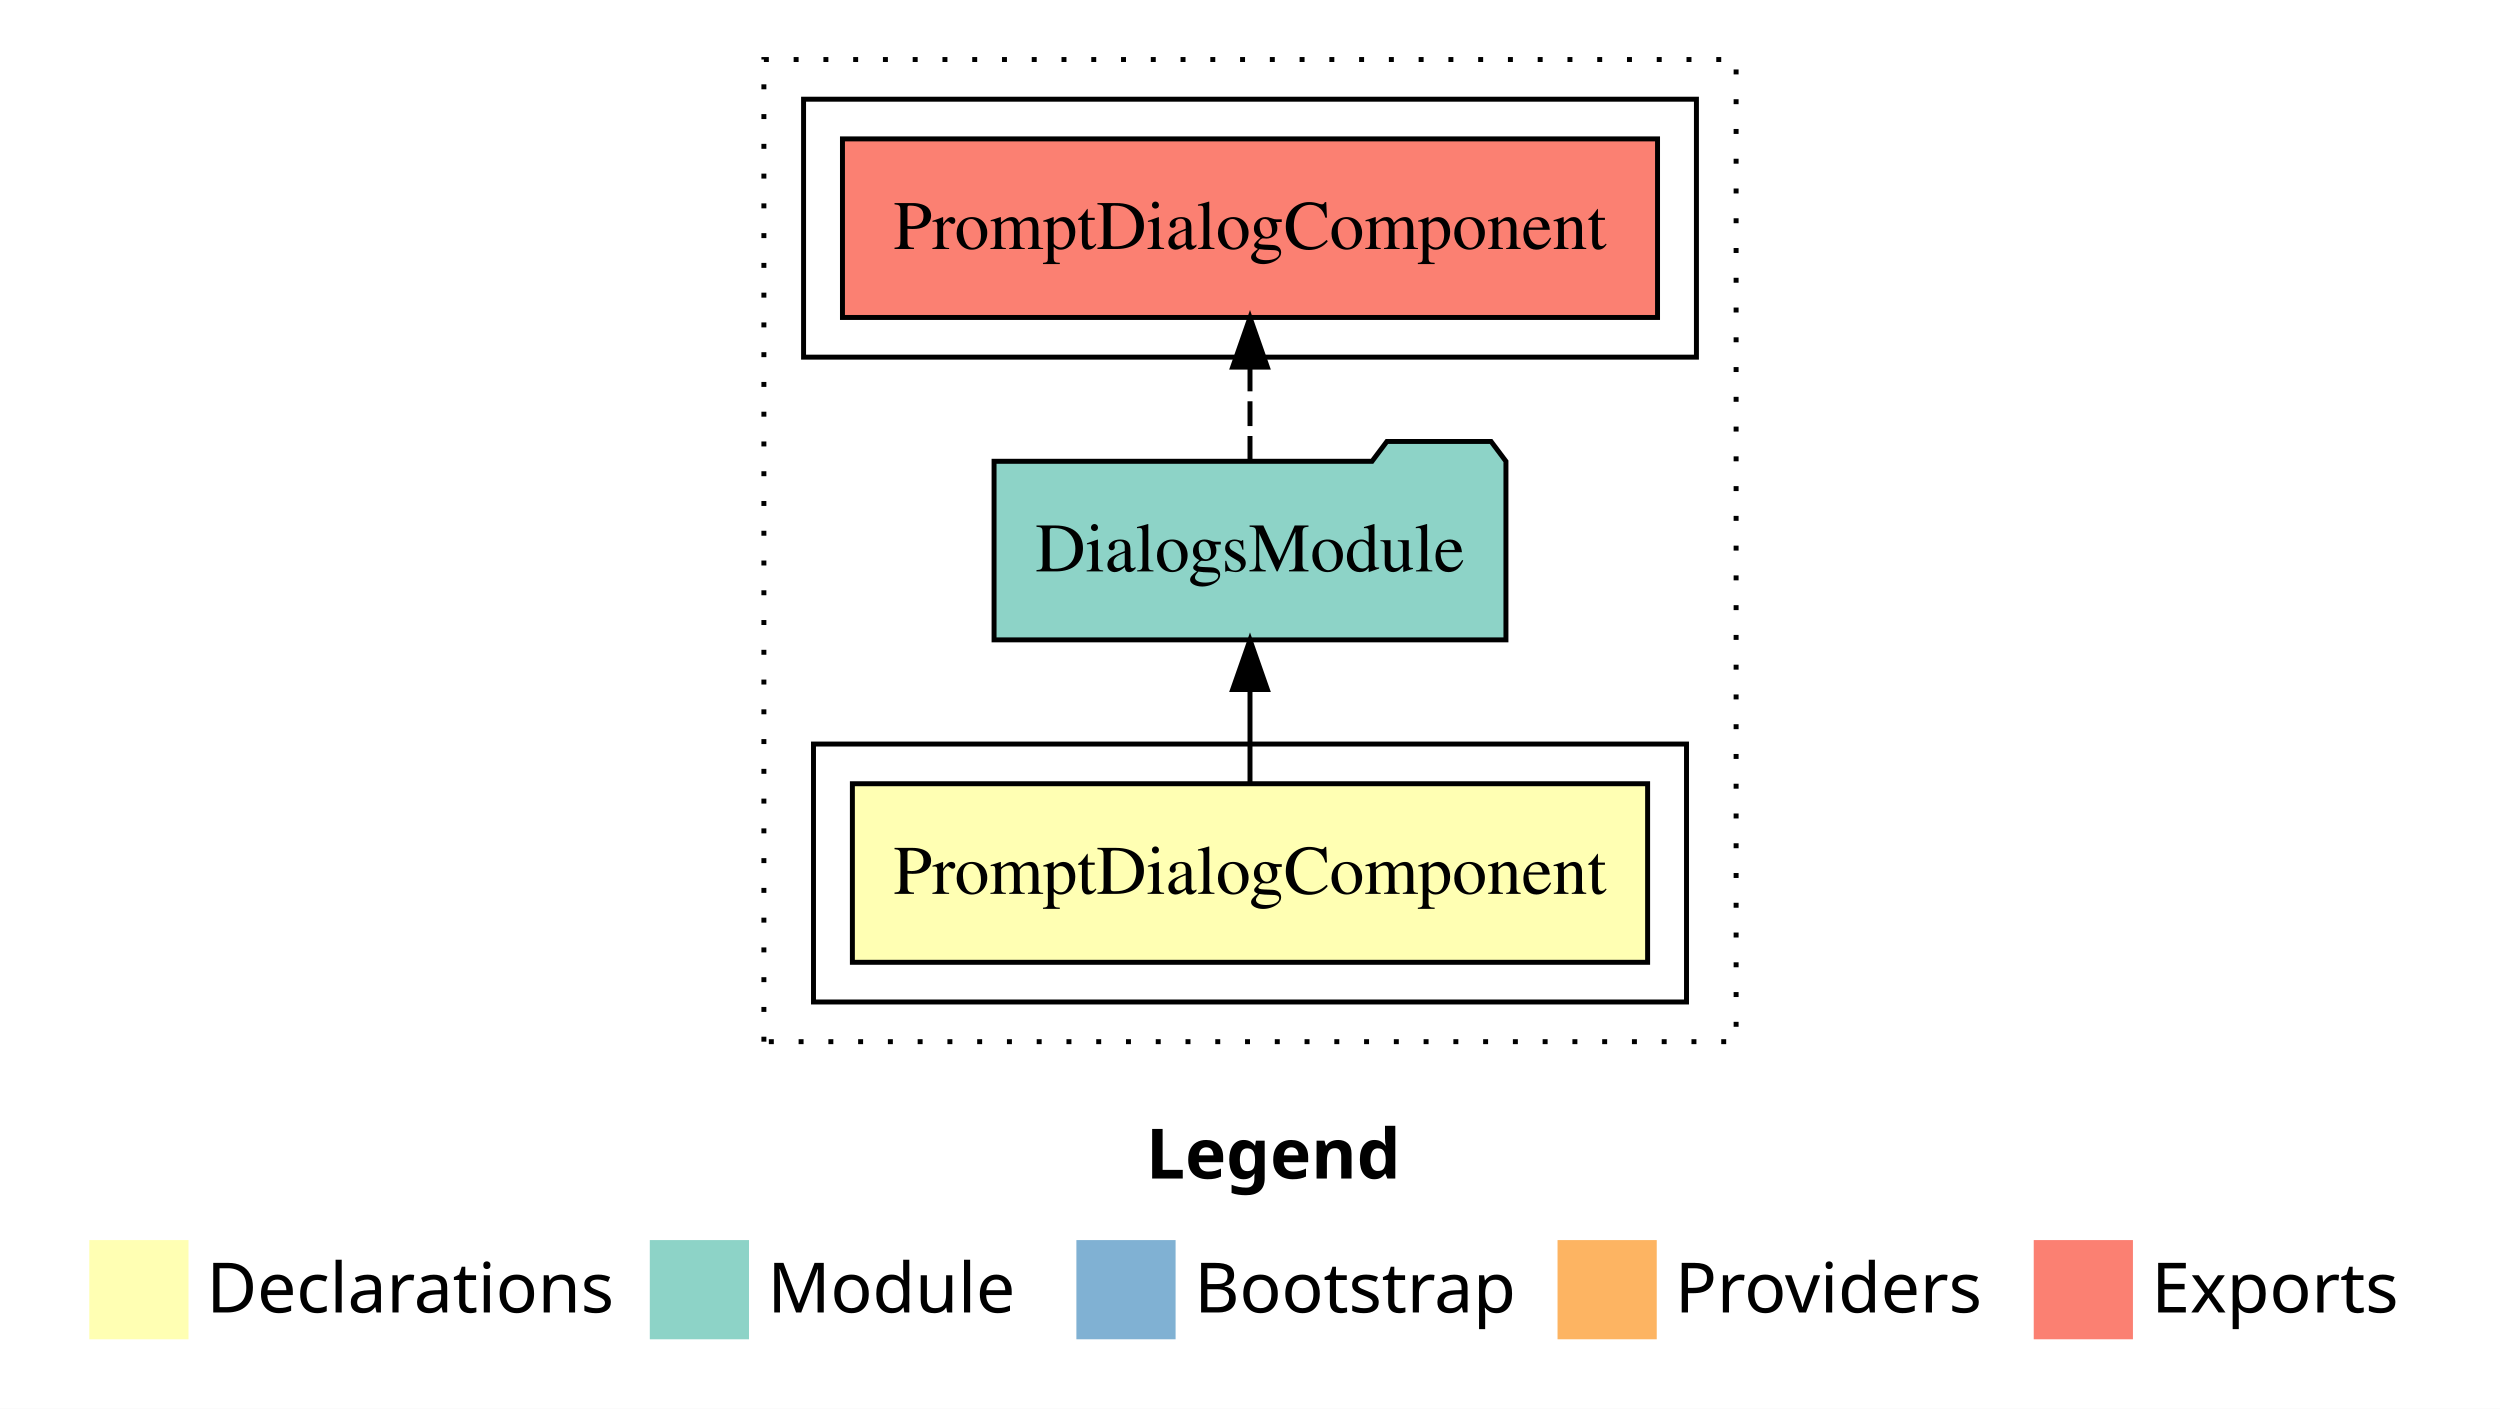
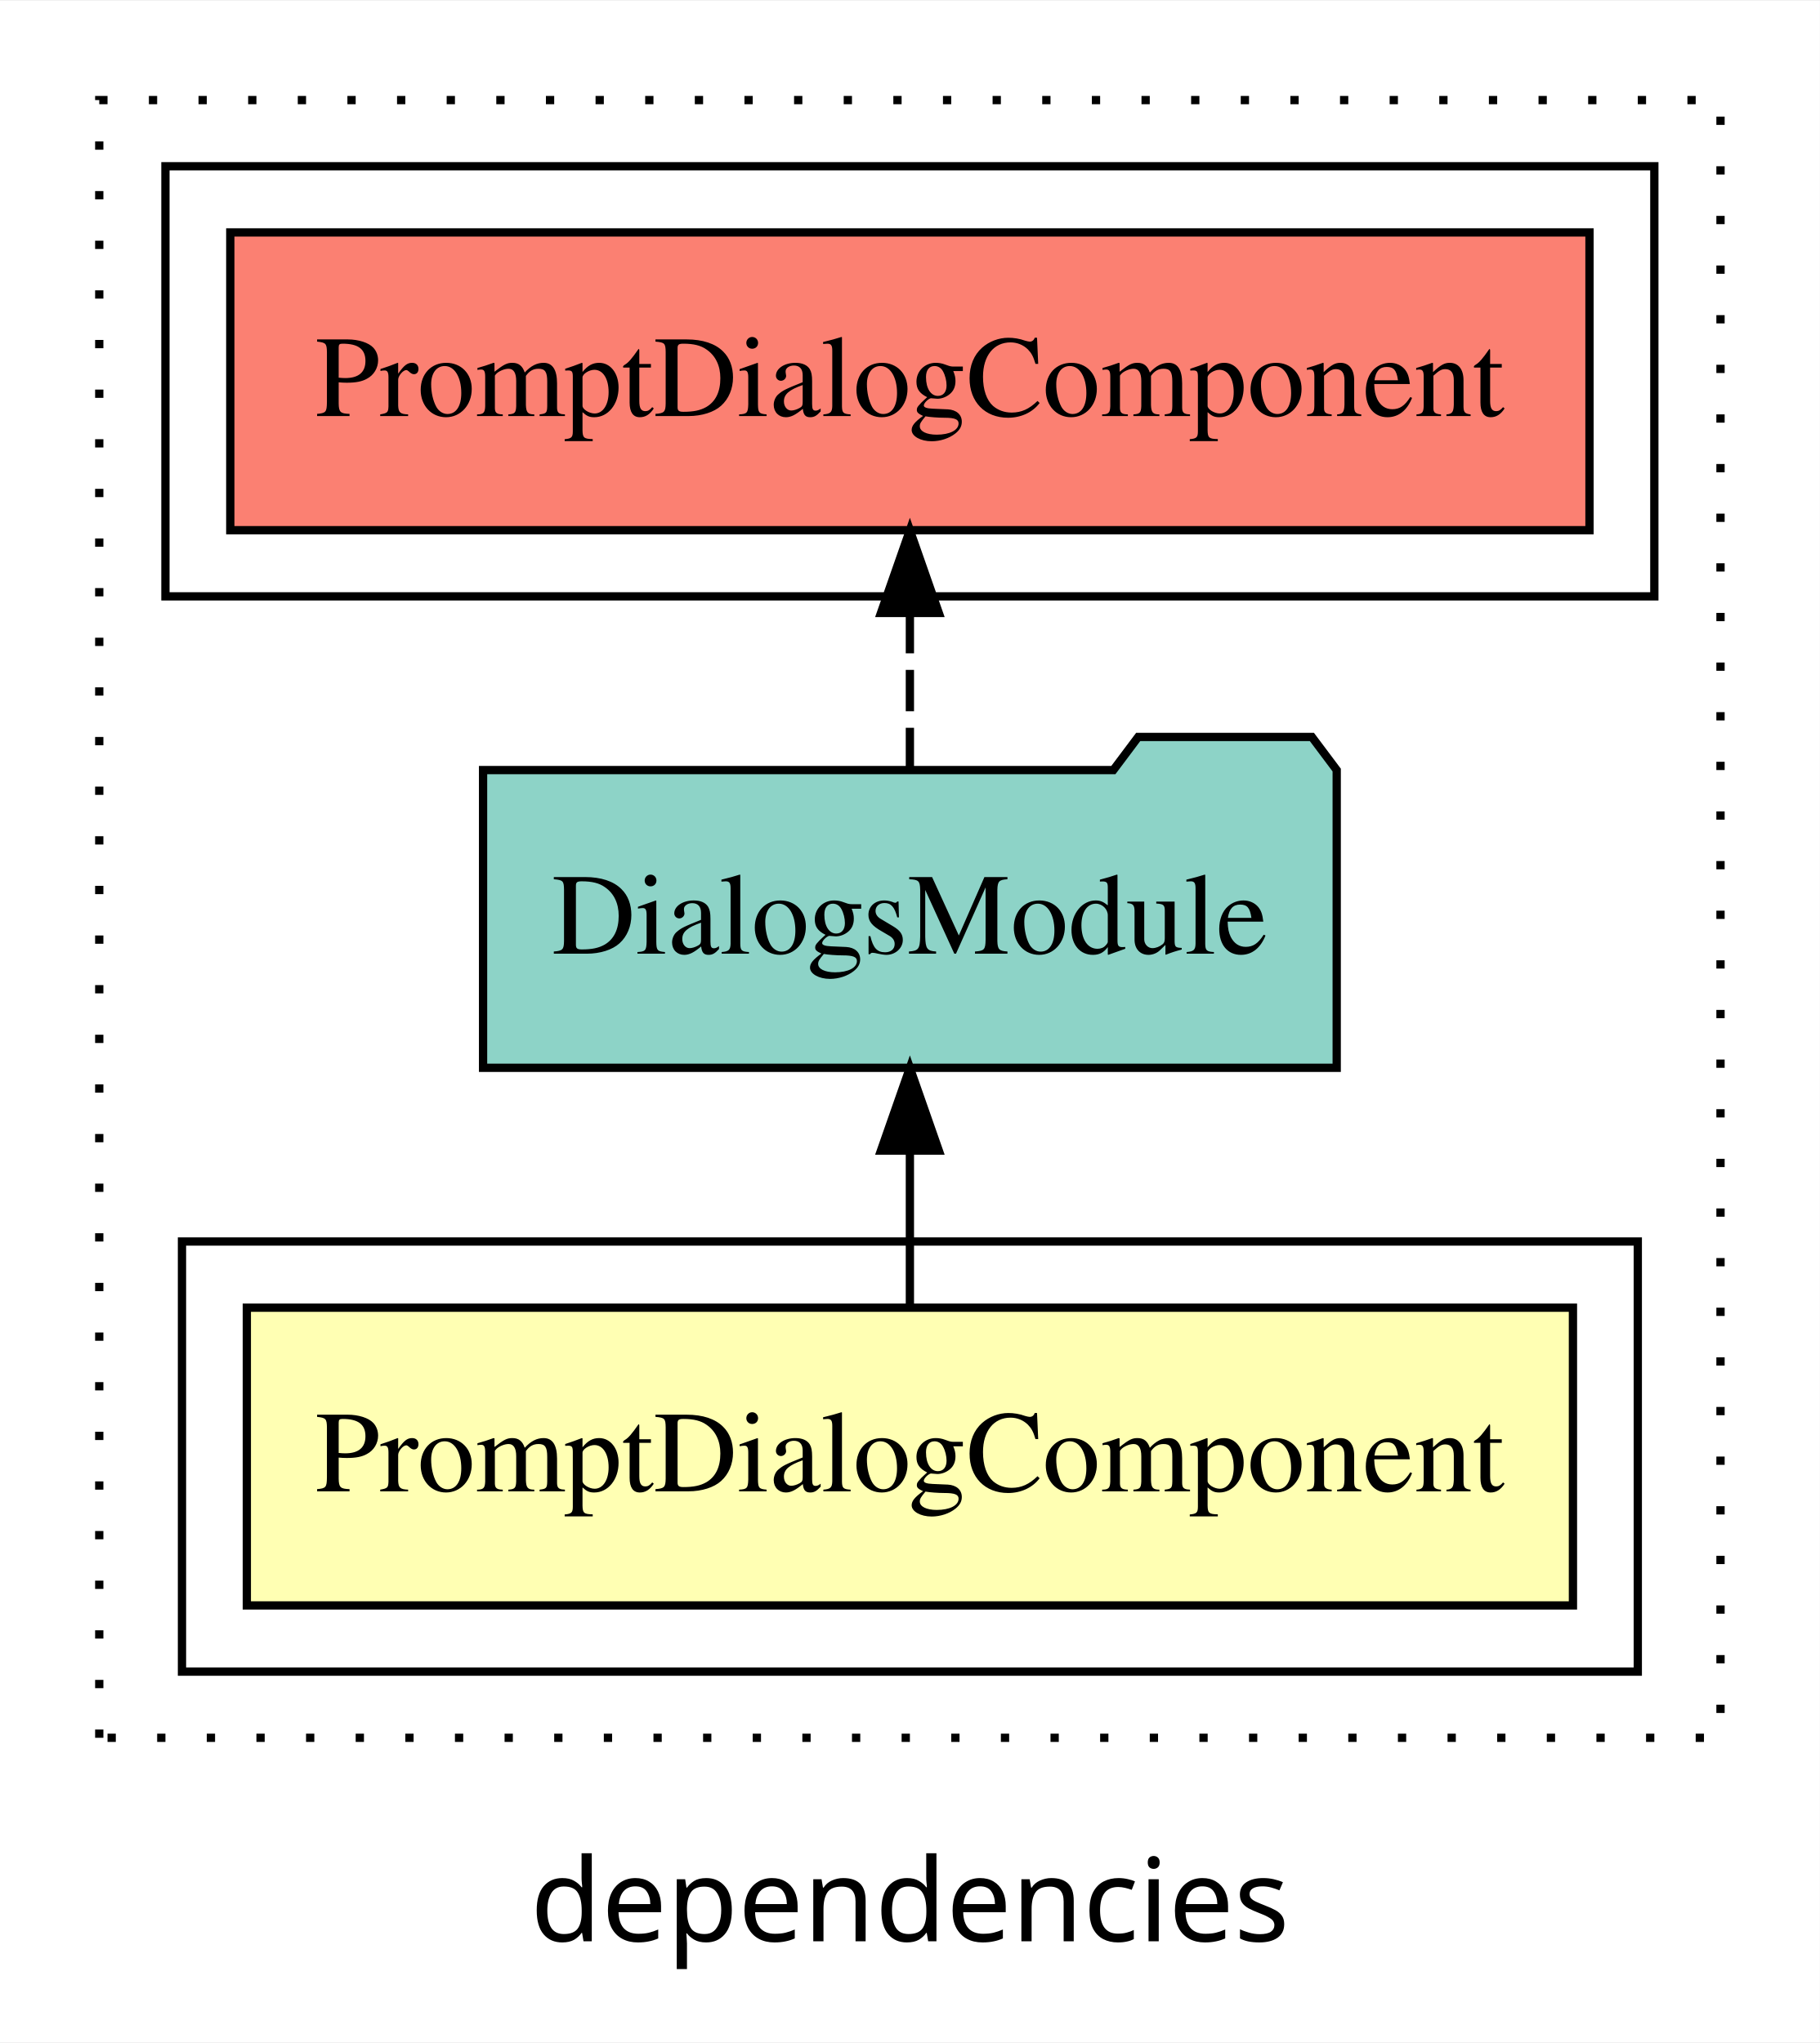
- <svg xmlns="http://www.w3.org/2000/svg" width="504pt" height="284pt" viewBox="0.00 0.00 504.00 284.00">
-   <g id="graph0" class="graph" transform="scale(1 1) rotate(0) translate(4 280)">
-     <polygon fill="#ffffff" stroke="transparent" points="-4,4 -4,-280 500,-280 500,4 -4,4" />
-     <text text-anchor="start" x="227.009" y="-42.4" font-family="sans-serif" font-weight="bold" font-size="14.00" fill="#000000">Legend</text>
-     <polygon fill="#ffffb3" stroke="transparent" points="14,-10 14,-30 34,-30 34,-10 14,-10" />
-     <text text-anchor="start" x="37.629" y="-15.4" font-family="sans-serif" font-size="14.00" fill="#000000">  Declarations</text>
-     <polygon fill="#8dd3c7" stroke="transparent" points="127,-10 127,-30 147,-30 147,-10 127,-10" />
-     <text text-anchor="start" x="150.725" y="-15.4" font-family="sans-serif" font-size="14.00" fill="#000000">  Module</text>
-     <polygon fill="#80b1d3" stroke="transparent" points="213,-10 213,-30 233,-30 233,-10 213,-10" />
-     <text text-anchor="start" x="236.781" y="-15.4" font-family="sans-serif" font-size="14.00" fill="#000000">  Bootstrap</text>
-     <polygon fill="#fdb462" stroke="transparent" points="310,-10 310,-30 330,-30 330,-10 310,-10" />
-     <text text-anchor="start" x="333.673" y="-15.4" font-family="sans-serif" font-size="14.00" fill="#000000">  Providers</text>
-     <polygon fill="#fb8072" stroke="transparent" points="406,-10 406,-30 426,-30 426,-10 406,-10" />
-     <text text-anchor="start" x="429.726" y="-15.4" font-family="sans-serif" font-size="14.00" fill="#000000">  Exports</text>
+ <svg xmlns="http://www.w3.org/2000/svg" width="220pt" height="247pt" viewBox="0.00 0.00 220.00 246.80">
+   <g id="graph0" class="graph" transform="scale(1 1) rotate(0) translate(4 242.8)">
+     <polygon fill="white" stroke="transparent" points="-4,4 -4,-242.8 216,-242.8 216,4 -4,4" />
+     <text text-anchor="middle" x="106" y="-8.2" font-family="sans-serif" font-size="14.00">dependencies</text>
    <g id="clust1" class="cluster">
-       <polygon fill="none" stroke="#000000" stroke-dasharray="1,5" points="150,-70 150,-268 346,-268 346,-70 150,-70" />
+       <polygon fill="none" stroke="black" stroke-dasharray="1,5" points="8,-32.8 8,-230.8 204,-230.8 204,-32.8 8,-32.8" />
+     </g>
+     <g id="clust5" class="cluster">
+       <polygon fill="none" stroke="black" points="16,-170.8 16,-222.8 196,-222.8 196,-170.8 16,-170.8" />
    </g>
    <g id="clust2" class="cluster">
-       <polygon fill="none" stroke="#000000" points="160,-78 160,-130 336,-130 336,-78 160,-78" />
-     </g>
-     <g id="clust5" class="cluster">
-       <polygon fill="none" stroke="#000000" points="158,-208 158,-260 338,-260 338,-208 158,-208" />
+       <polygon fill="none" stroke="black" points="18,-40.8 18,-92.8 194,-92.8 194,-40.8 18,-40.8" />
    </g>
    <g id="node1" class="node">
-       <polygon fill="#ffffb3" stroke="#000000" points="328.16,-122 167.84,-122 167.84,-86 328.16,-86 328.16,-122" />
-       <text text-anchor="middle" x="248" y="-99.8" font-family="Times,serif" font-size="14.00" fill="#000000">PromptDialogComponent</text>
+       <polygon fill="#ffffb3" stroke="black" points="186.16,-84.8 25.84,-84.8 25.84,-48.8 186.16,-48.8 186.16,-84.8" />
+       <text text-anchor="middle" x="106" y="-62.6" font-family="Times,serif" font-size="14.00">PromptDialogComponent</text>
    </g>
    <g id="node2" class="node">
-       <polygon fill="#8dd3c7" stroke="#000000" points="299.597,-187 296.597,-191 275.597,-191 272.597,-187 196.403,-187 196.403,-151 299.597,-151 299.597,-187" />
-       <text text-anchor="middle" x="248" y="-164.8" font-family="Times,serif" font-size="14.00" fill="#000000">DialogsModule</text>
+       <polygon fill="#8dd3c7" stroke="black" points="157.6,-149.8 154.6,-153.8 133.6,-153.8 130.6,-149.8 54.4,-149.8 54.4,-113.8 157.6,-113.8 157.6,-149.8" />
+       <text text-anchor="middle" x="106" y="-127.6" font-family="Times,serif" font-size="14.00">DialogsModule</text>
    </g>
    <g id="edge1" class="edge">
-       <path fill="none" stroke="#000000" d="M248,-122.106C248,-122.106 248,-140.991 248,-140.991" />
-       <polygon fill="#000000" stroke="#000000" points="244.5,-140.991 248,-150.991 251.5,-140.991 244.5,-140.991" />
+       <path fill="none" stroke="black" d="M106,-84.91C106,-84.91 106,-103.79 106,-103.79" />
+       <polygon fill="black" stroke="black" points="102.5,-103.79 106,-113.79 109.5,-103.79 102.5,-103.79" />
    </g>
    <g id="node3" class="node">
-       <polygon fill="#fb8072" stroke="#000000" points="330.159,-252 165.841,-252 165.841,-216 330.159,-216 330.159,-252" />
-       <text text-anchor="middle" x="248" y="-229.8" font-family="Times,serif" font-size="14.00" fill="#000000">PromptDialogComponent </text>
+       <polygon fill="#fb8072" stroke="black" points="188.16,-214.8 23.84,-214.8 23.84,-178.8 188.16,-178.8 188.16,-214.8" />
+       <text text-anchor="middle" x="106" y="-192.6" font-family="Times,serif" font-size="14.00">PromptDialogComponent </text>
    </g>
    <g id="edge2" class="edge">
-       <path fill="none" stroke="#000000" stroke-dasharray="5,2" d="M248,-187.106C248,-187.106 248,-205.991 248,-205.991" />
-       <polygon fill="#000000" stroke="#000000" points="244.5,-205.991 248,-215.991 251.5,-205.991 244.5,-205.991" />
+       <path fill="none" stroke="black" stroke-dasharray="5,2" d="M106,-149.91C106,-149.91 106,-168.79 106,-168.79" />
+       <polygon fill="black" stroke="black" points="102.5,-168.79 106,-178.79 109.5,-168.79 102.5,-168.79" />
    </g>
  </g>
</svg>
